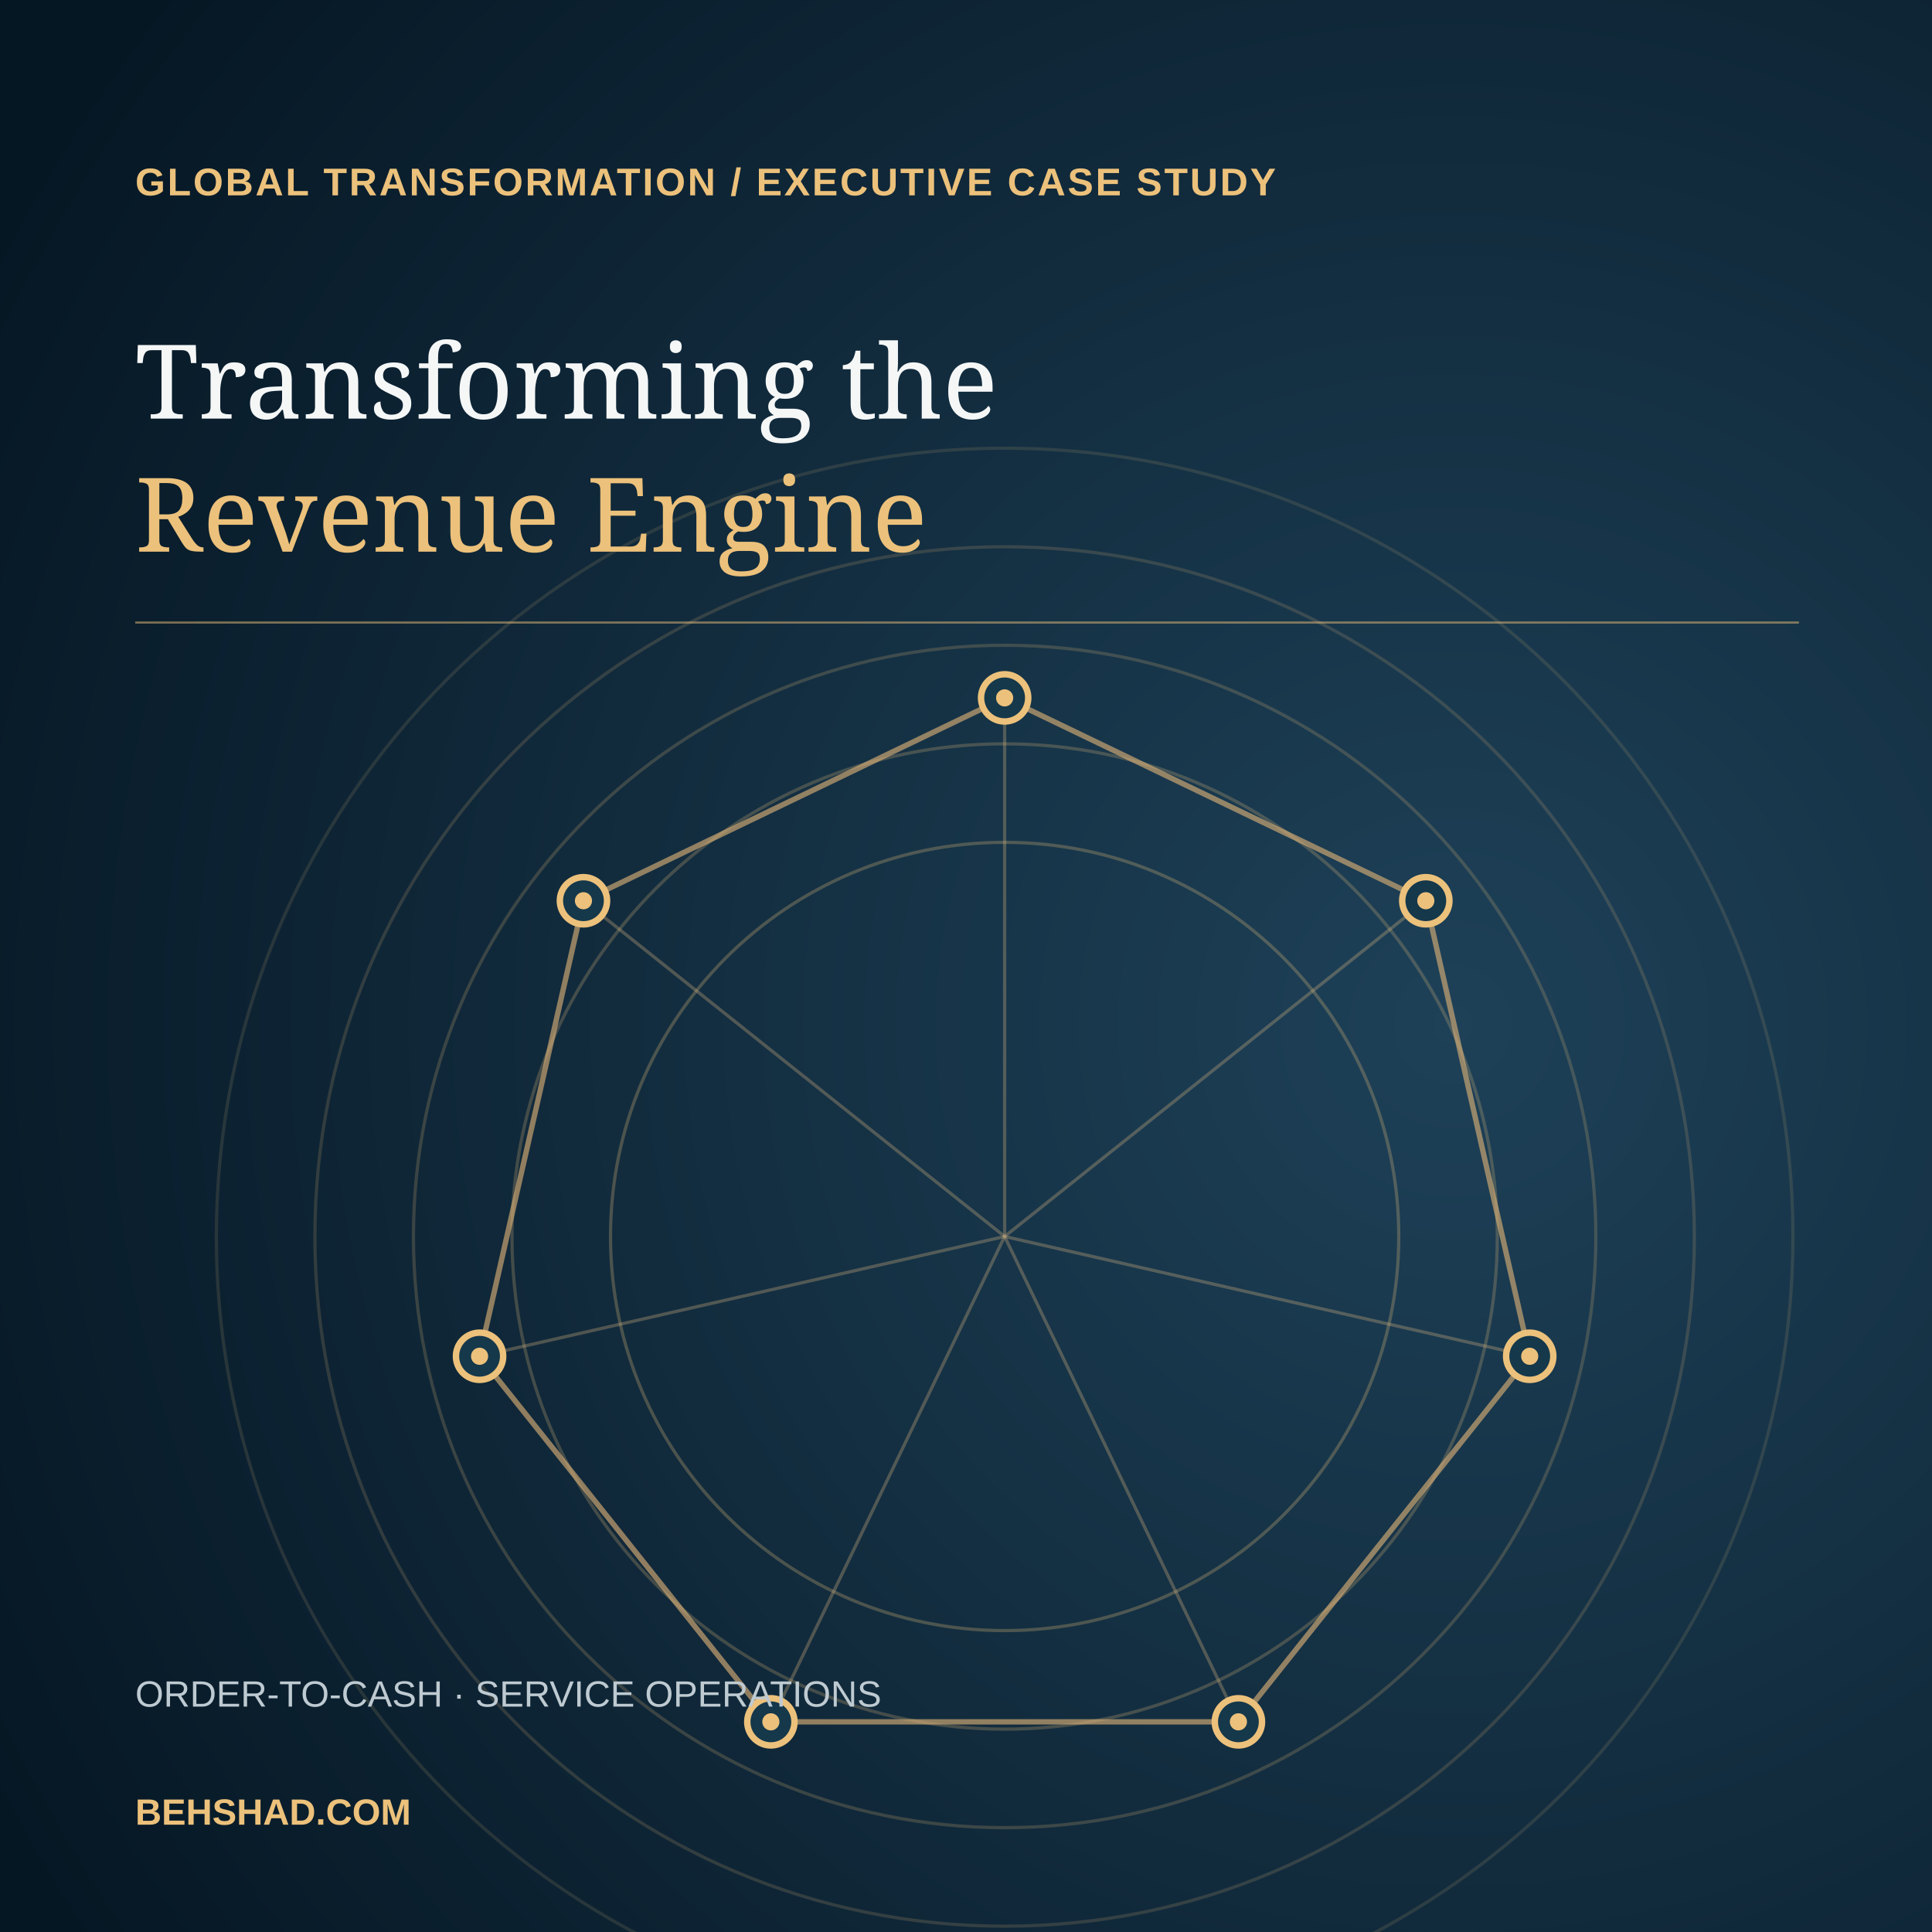
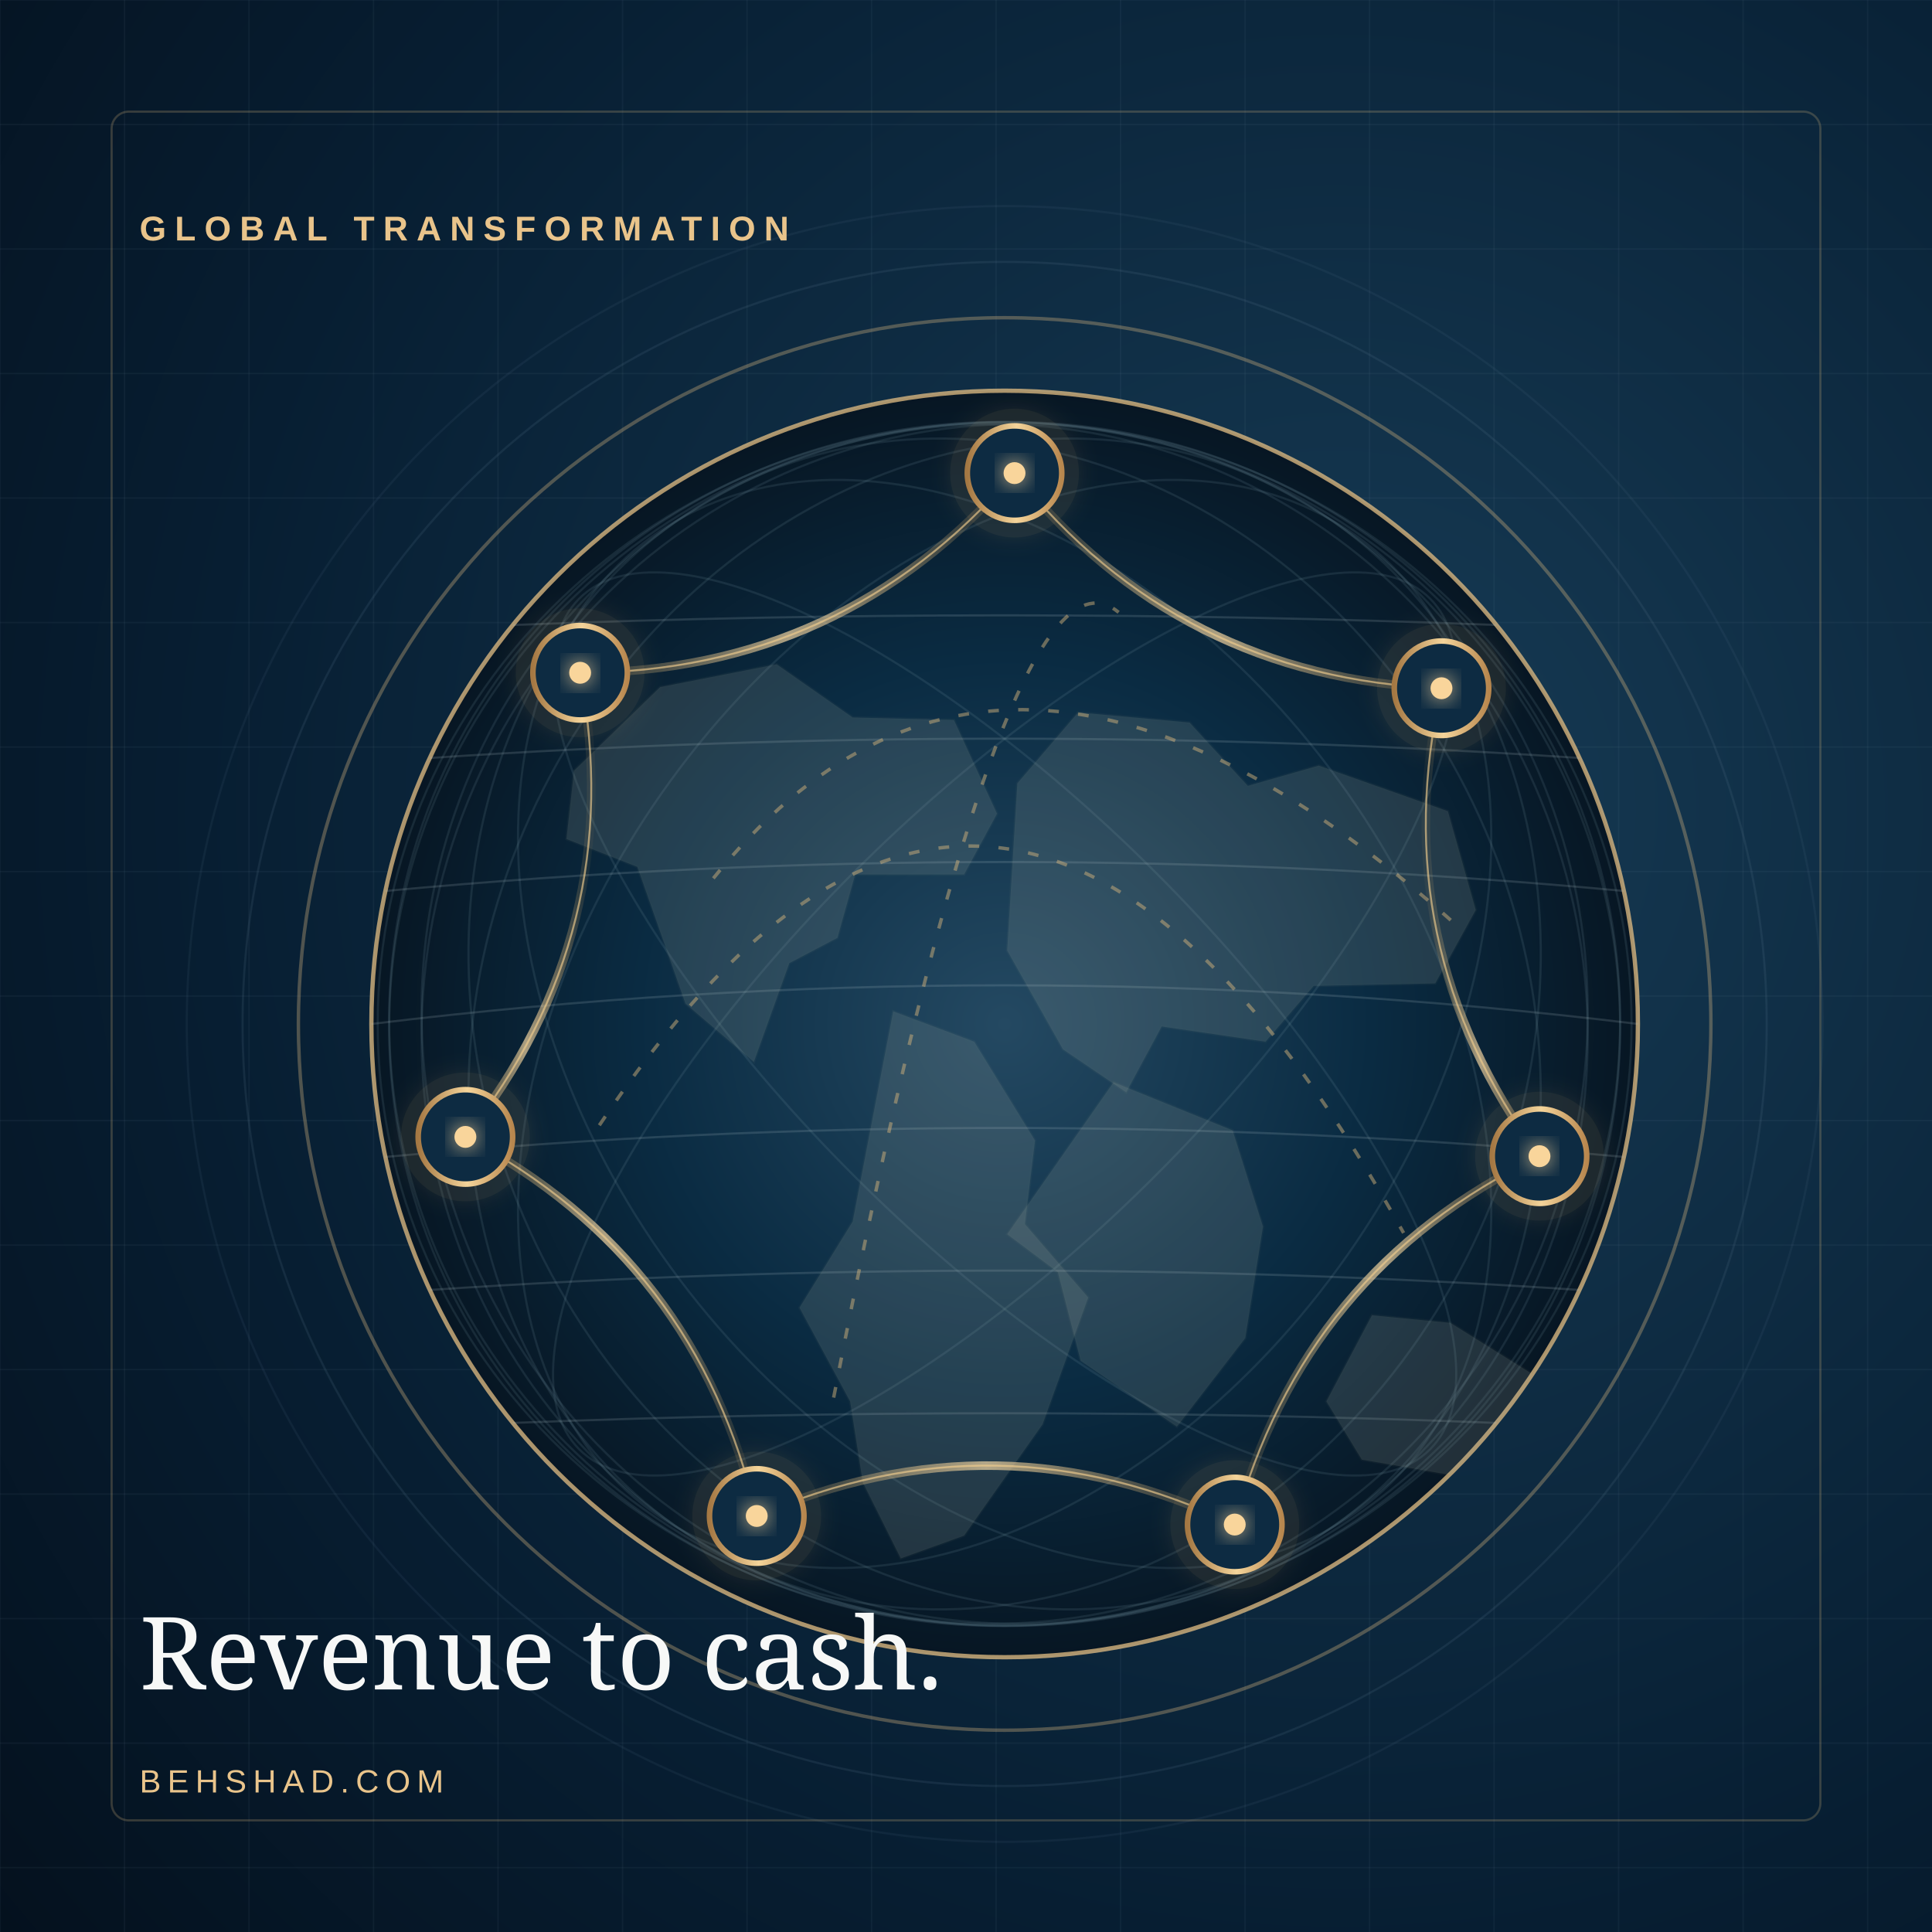
- <svg xmlns="http://www.w3.org/2000/svg" viewBox="0 0 900 900" width="900" height="900" role="img" aria-label="Transforming the Revenue Engine visual identity">
+ <svg xmlns="http://www.w3.org/2000/svg" width="900" height="900" viewBox="0 0 900 900" role="img" aria-labelledby="a b">
  <defs>
-     <radialGradient id="g" cx="75%" cy="53%" r="85%">
-       <stop stop-color="#1e4158" />
-       <stop offset="1" stop-color="#061724" />
+     <radialGradient id="bg" cx=".69" cy=".42" r=".94">
+       <stop stop-color="#173c56" />
+       <stop offset=".62" stop-color="#071e32" />
+       <stop offset="1" stop-color="#040f1b" />
    </radialGradient>
+     <radialGradient id="globe">
+       <stop stop-color="#244962" />
+       <stop offset=".58" stop-color="#0a2b42" />
+       <stop offset="1" stop-color="#071623" />
+     </radialGradient>
+     <linearGradient id="gold">
+       <stop stop-color="#a57843" />
+       <stop offset=".52" stop-color="#f4d49a" />
+       <stop offset="1" stop-color="#b8874e" />
+     </linearGradient>
+     <linearGradient id="trail">
+       <stop stop-color="#d7ab65" stop-opacity=".07" />
+       <stop offset=".48" stop-color="#f1d4a1" stop-opacity=".9" />
+       <stop offset="1" stop-color="#dfac62" stop-opacity=".07" />
+     </linearGradient>
+     <filter id="glow" x="-40%" y="-40%" width="180%" height="180%">
+       <feGaussianBlur stdDeviation="5" result="soft" />
+       <feMerge>
+         <feMergeNode in="soft" />
+         <feMergeNode in="SourceGraphic" />
+       </feMerge>
+     </filter>
+     <clipPath id="clip">
+       <circle cx="468" cy="477" r="295" />
+     </clipPath>
  </defs>
-   <rect width="900" height="900" fill="url(#g)" />
-   <circle cx="468.0" cy="576.0" r="367.2" fill="none" stroke="#ecc17b" stroke-opacity="0.130" stroke-width="1.5" />
-   <circle cx="468.0" cy="576.0" r="321.3" fill="none" stroke="#ecc17b" stroke-opacity="0.165" stroke-width="1.5" />
-   <circle cx="468.0" cy="576.0" r="275.4" fill="none" stroke="#ecc17b" stroke-opacity="0.200" stroke-width="1.5" />
-   <circle cx="468.0" cy="576.0" r="229.5" fill="none" stroke="#ecc17b" stroke-opacity="0.235" stroke-width="1.5" />
-   <circle cx="468.0" cy="576.0" r="183.6" fill="none" stroke="#ecc17b" stroke-opacity="0.270" stroke-width="1.5" />
-   <path d="M468.0 576.0 L468.0 325.1" stroke="#e3bd83" stroke-opacity=".3" stroke-width="1.5" />
-   <path d="M468.0 576.0 L664.2 419.6" stroke="#e3bd83" stroke-opacity=".3" stroke-width="1.5" />
-   <path d="M468.0 576.0 L712.6 631.8" stroke="#e3bd83" stroke-opacity=".3" stroke-width="1.5" />
-   <path d="M468.0 576.0 L576.9 802.1" stroke="#e3bd83" stroke-opacity=".3" stroke-width="1.5" />
-   <path d="M468.0 576.0 L359.1 802.1" stroke="#e3bd83" stroke-opacity=".3" stroke-width="1.5" />
-   <path d="M468.0 576.0 L223.4 631.8" stroke="#e3bd83" stroke-opacity=".3" stroke-width="1.5" />
-   <path d="M468.0 576.0 L271.8 419.6" stroke="#e3bd83" stroke-opacity=".3" stroke-width="1.5" />
-   <path d="M468.0 325.1 L664.2 419.6 L712.6 631.8 L576.9 802.1 L359.1 802.1 L223.4 631.8 L271.8 419.6 Z" stroke="#d9af76" stroke-opacity=".64" stroke-width="2.5" fill="none" />
-   <circle cx="468.0" cy="325.1" r="11" stroke="#ecc17b" stroke-width="3" fill="#15384b" />
-   <circle cx="468.0" cy="325.1" r="4" fill="#ecc17b" />
-   <circle cx="664.2" cy="419.6" r="11" stroke="#ecc17b" stroke-width="3" fill="#15384b" />
-   <circle cx="664.2" cy="419.6" r="4" fill="#ecc17b" />
-   <circle cx="712.6" cy="631.8" r="11" stroke="#ecc17b" stroke-width="3" fill="#15384b" />
-   <circle cx="712.6" cy="631.8" r="4" fill="#ecc17b" />
-   <circle cx="576.9" cy="802.1" r="11" stroke="#ecc17b" stroke-width="3" fill="#15384b" />
-   <circle cx="576.9" cy="802.1" r="4" fill="#ecc17b" />
-   <circle cx="359.1" cy="802.1" r="11" stroke="#ecc17b" stroke-width="3" fill="#15384b" />
-   <circle cx="359.1" cy="802.1" r="4" fill="#ecc17b" />
-   <circle cx="223.4" cy="631.8" r="11" stroke="#ecc17b" stroke-width="3" fill="#15384b" />
-   <circle cx="223.4" cy="631.8" r="4" fill="#ecc17b" />
-   <circle cx="271.8" cy="419.6" r="11" stroke="#ecc17b" stroke-width="3" fill="#15384b" />
-   <circle cx="271.8" cy="419.6" r="4" fill="#ecc17b" />
-   <text x="63" y="91" fill="#ecc17b" font-size="18" font-family="Arial" font-weight="bold" letter-spacing="1">GLOBAL TRANSFORMATION / EXECUTIVE CASE STUDY</text>
-   <text x="63" y="195" fill="#f5f7f7" font-size="48" font-family="Georgia">Transforming the</text>
-   <text x="63" y="257" fill="#ecc17b" font-size="48" font-family="Georgia">Revenue Engine</text>
-   <path d="M63 290 H838" stroke="#ecc17b" stroke-opacity=".5" />
-   <text x="63" y="795" fill="#becad1" font-size="17" font-family="Arial">ORDER-TO-CASH · SERVICE OPERATIONS</text>
-   <text x="63" y="850" fill="#ecc17b" font-size="17" font-family="Arial" font-weight="bold">BEHSHAD.COM</text>
+   <rect width="900" height="900" fill="url(#bg)" />
+   <path d="M0 0V900" stroke="#6c8b9c" stroke-width=".65" opacity=".085" />
+   <path d="M58 0V900" stroke="#6c8b9c" stroke-width=".65" opacity=".085" />
+   <path d="M116 0V900" stroke="#6c8b9c" stroke-width=".65" opacity=".085" />
+   <path d="M174 0V900" stroke="#6c8b9c" stroke-width=".65" opacity=".085" />
+   <path d="M232 0V900" stroke="#6c8b9c" stroke-width=".65" opacity=".085" />
+   <path d="M290 0V900" stroke="#6c8b9c" stroke-width=".65" opacity=".085" />
+   <path d="M348 0V900" stroke="#6c8b9c" stroke-width=".65" opacity=".085" />
+   <path d="M406 0V900" stroke="#6c8b9c" stroke-width=".65" opacity=".085" />
+   <path d="M464 0V900" stroke="#6c8b9c" stroke-width=".65" opacity=".085" />
+   <path d="M522 0V900" stroke="#6c8b9c" stroke-width=".65" opacity=".085" />
+   <path d="M580 0V900" stroke="#6c8b9c" stroke-width=".65" opacity=".085" />
+   <path d="M638 0V900" stroke="#6c8b9c" stroke-width=".65" opacity=".085" />
+   <path d="M696 0V900" stroke="#6c8b9c" stroke-width=".65" opacity=".085" />
+   <path d="M754 0V900" stroke="#6c8b9c" stroke-width=".65" opacity=".085" />
+   <path d="M812 0V900" stroke="#6c8b9c" stroke-width=".65" opacity=".085" />
+   <path d="M870 0V900" stroke="#6c8b9c" stroke-width=".65" opacity=".085" />
+   <path d="M0 0H900" stroke="#6c8b9c" stroke-width=".65" opacity=".085" />
+   <path d="M0 58H900" stroke="#6c8b9c" stroke-width=".65" opacity=".085" />
+   <path d="M0 116H900" stroke="#6c8b9c" stroke-width=".65" opacity=".085" />
+   <path d="M0 174H900" stroke="#6c8b9c" stroke-width=".65" opacity=".085" />
+   <path d="M0 232H900" stroke="#6c8b9c" stroke-width=".65" opacity=".085" />
+   <path d="M0 290H900" stroke="#6c8b9c" stroke-width=".65" opacity=".085" />
+   <path d="M0 348H900" stroke="#6c8b9c" stroke-width=".65" opacity=".085" />
+   <path d="M0 406H900" stroke="#6c8b9c" stroke-width=".65" opacity=".085" />
+   <path d="M0 464H900" stroke="#6c8b9c" stroke-width=".65" opacity=".085" />
+   <path d="M0 522H900" stroke="#6c8b9c" stroke-width=".65" opacity=".085" />
+   <path d="M0 580H900" stroke="#6c8b9c" stroke-width=".65" opacity=".085" />
+   <path d="M0 638H900" stroke="#6c8b9c" stroke-width=".65" opacity=".085" />
+   <path d="M0 696H900" stroke="#6c8b9c" stroke-width=".65" opacity=".085" />
+   <path d="M0 754H900" stroke="#6c8b9c" stroke-width=".65" opacity=".085" />
+   <path d="M0 812H900" stroke="#6c8b9c" stroke-width=".65" opacity=".085" />
+   <path d="M0 870H900" stroke="#6c8b9c" stroke-width=".65" opacity=".085" />
+   <circle cx="468" cy="477" r="329" fill="none" stroke="#d6b47e" stroke-width="1.6" stroke-opacity="0.35" />
+   <circle cx="468" cy="477" r="355" fill="none" stroke="#587489" stroke-width="1" stroke-opacity="0.175" />
+   <circle cx="468" cy="477" r="381" fill="none" stroke="#587489" stroke-width="1" stroke-opacity="0.117" />
+   <circle cx="468" cy="477" r="295" fill="url(#globe)" stroke="#e3bd83" stroke-opacity=".75" stroke-width="2" />
+   <g clip-path="url(#clip)">
+     <ellipse cx="468" cy="477" rx="99.64" ry="280.25" fill="none" stroke="#7a9aa7" stroke-opacity=".15" stroke-width="1" transform="rotate(-45,468,477)" />
+     <ellipse cx="468" cy="477" rx="192.509" ry="280.25" fill="none" stroke="#7a9aa7" stroke-opacity=".15" stroke-width="1" transform="rotate(-36,468,477)" />
+     <ellipse cx="468" cy="477" rx="241.168" ry="280.25" fill="none" stroke="#7a9aa7" stroke-opacity=".15" stroke-width="1" transform="rotate(-27,468,477)" />
+     <ellipse cx="468" cy="477" rx="270.619" ry="280.25" fill="none" stroke="#7a9aa7" stroke-opacity=".15" stroke-width="1" transform="rotate(-18,468,477)" />
+     <ellipse cx="468" cy="477" rx="286.842" ry="280.25" fill="none" stroke="#7a9aa7" stroke-opacity=".15" stroke-width="1" transform="rotate(-9,468,477)" />
+     <ellipse cx="468" cy="477" rx="292.05" ry="280.25" fill="none" stroke="#7a9aa7" stroke-opacity=".15" stroke-width="1" transform="rotate(0,468,477)" />
+     <ellipse cx="468" cy="477" rx="286.842" ry="280.25" fill="none" stroke="#7a9aa7" stroke-opacity=".15" stroke-width="1" transform="rotate(9,468,477)" />
+     <ellipse cx="468" cy="477" rx="270.619" ry="280.25" fill="none" stroke="#7a9aa7" stroke-opacity=".15" stroke-width="1" transform="rotate(18,468,477)" />
+     <ellipse cx="468" cy="477" rx="241.168" ry="280.25" fill="none" stroke="#7a9aa7" stroke-opacity=".15" stroke-width="1" transform="rotate(27,468,477)" />
+     <ellipse cx="468" cy="477" rx="192.509" ry="280.25" fill="none" stroke="#7a9aa7" stroke-opacity=".15" stroke-width="1" transform="rotate(36,468,477)" />
+     <ellipse cx="468" cy="477" rx="99.64" ry="280.25" fill="none" stroke="#7a9aa7" stroke-opacity=".15" stroke-width="1" transform="rotate(45,468,477)" />
+     <path d="M238.904 291.15 Q468 282.15 697.096 291.15" stroke="#b7cccf" fill="none" stroke-opacity=".17" />
+     <path d="M200.28 353.1 Q468 335.1 735.72 353.1" stroke="#b7cccf" fill="none" stroke-opacity=".17" />
+     <path d="M179.578 415.05 Q468 388.05 756.422 415.05" stroke="#b7cccf" fill="none" stroke-opacity=".17" />
+     <path d="M173 477 Q468 441 763 477" stroke="#b7cccf" fill="none" stroke-opacity=".17" />
+     <path d="M179.578 538.95 Q468 511.95 756.422 538.95" stroke="#b7cccf" fill="none" stroke-opacity=".17" />
+     <path d="M200.28 600.9 Q468 582.9 735.72 600.9" stroke="#b7cccf" fill="none" stroke-opacity=".17" />
+     <path d="M238.904 662.85 Q468 653.85 697.096 662.85" stroke="#b7cccf" fill="none" stroke-opacity=".17" />
+     <path d="M -170 -100 l 34 -33 46 -9 30 21 40 1 17 37 -13 24 -43 0 -7 25 -19 10 -14 39 -27 -23 -19 -54 -28 -11 Z" transform="translate(468,477) scale(1.18)" fill="#b4bcad" opacity=".16" stroke="#d5c59d" stroke-width="1" stroke-opacity=".22" />
+     <path d="M -44 -5 l 32 12 24 39 -4 33 25 29 -18 50 -31 44 -25 9 -15 -30 -5 -32 -20 -37 21 -34 Z" transform="translate(468,477) scale(1.18)" fill="#b4bcad" opacity=".16" stroke="#d5c59d" stroke-width="1" stroke-opacity=".22" />
+     <path d="M 5 -95 l 24 -28 44 4 23 25 28 -8 51 18 11 39 -16 29 -48 1 -19 22 -41 -6 -14 26 -25 -17 -22 -39 Z" transform="translate(468,477) scale(1.18)" fill="#b4bcad" opacity=".16" stroke="#d5c59d" stroke-width="1" stroke-opacity=".22" />
+     <path d="M 43 23 l 47 19 12 38 -7 44 -27 35 -38 -26 -9 -35 -20 -15 Z" transform="translate(468,477) scale(1.18)" fill="#b4bcad" opacity=".16" stroke="#d5c59d" stroke-width="1" stroke-opacity=".22" />
+     <path d="M 145 115 l 31 3 32 20 10 28 -25 15 -52 -9 -14 -23 Z" transform="translate(468,477) scale(1.18)" fill="#b4bcad" opacity=".16" stroke="#d5c59d" stroke-width="1" stroke-opacity=".22" />
+   </g>
+   <path d="M270.248 313.405 Q392.673 313.121 472.607 220.391" stroke="url(#trail)" stroke-width="4" fill="none" opacity=".78" />
+   <path d="M270.248 313.405 Q392.673 313.121 472.607 220.391" stroke="#f3ce8e" stroke-width=".9" fill="none" opacity=".64" />
+   <path d="M472.607 220.391 Q549.161 315.93 671.497 320.609" stroke="url(#trail)" stroke-width="4" fill="none" opacity=".78" />
+   <path d="M472.607 220.391 Q549.161 315.93 671.497 320.609" stroke="#f3ce8e" stroke-width=".9" fill="none" opacity=".64" />
+   <path d="M671.497 320.609 Q644.532 440.029 717.15 538.592" stroke="url(#trail)" stroke-width="4" fill="none" opacity=".78" />
+   <path d="M671.497 320.609 Q644.532 440.029 717.15 538.592" stroke="#f3ce8e" stroke-width=".9" fill="none" opacity=".64" />
+   <path d="M717.15 538.592 Q606.972 591.967 575.187 710.195" stroke="url(#trail)" stroke-width="4" fill="none" opacity=".78" />
+   <path d="M717.15 538.592 Q606.972 591.967 575.187 710.195" stroke="#f3ce8e" stroke-width=".9" fill="none" opacity=".64" />
+   <path d="M575.187 710.195 Q464.762 657.333 352.511 706.197" stroke="url(#trail)" stroke-width="4" fill="none" opacity=".78" />
+   <path d="M575.187 710.195 Q464.762 657.333 352.511 706.197" stroke="#f3ce8e" stroke-width=".9" fill="none" opacity=".64" />
+   <path d="M352.511 706.197 Q324.991 586.905 216.8 529.609" stroke="url(#trail)" stroke-width="4" fill="none" opacity=".78" />
+   <path d="M352.511 706.197 Q324.991 586.905 216.8 529.609" stroke="#f3ce8e" stroke-width=".9" fill="none" opacity=".64" />
+   <path d="M216.8 529.609 Q292.909 433.716 270.248 313.405" stroke="url(#trail)" stroke-width="4" fill="none" opacity=".78" />
+   <path d="M216.8 529.609 Q292.909 433.716 270.248 313.405" stroke="#f3ce8e" stroke-width=".9" fill="none" opacity=".64" />
+   <circle cx="270.248" cy="313.405" r="30" fill="#f0bf76" opacity=".1" filter="url(#glow)" />
+   <circle cx="270.248" cy="313.405" r="22" fill="#0d2b42" stroke="url(#gold)" stroke-width="2.6" />
+   <circle cx="270.248" cy="313.405" r="5.1" fill="#f9d59b" filter="url(#glow)" />
+   <circle cx="472.607" cy="220.391" r="30" fill="#f0bf76" opacity=".1" filter="url(#glow)" />
+   <circle cx="472.607" cy="220.391" r="22" fill="#0d2b42" stroke="url(#gold)" stroke-width="2.6" />
+   <circle cx="472.607" cy="220.391" r="5.1" fill="#f9d59b" filter="url(#glow)" />
+   <circle cx="671.497" cy="320.609" r="30" fill="#f0bf76" opacity=".1" filter="url(#glow)" />
+   <circle cx="671.497" cy="320.609" r="22" fill="#0d2b42" stroke="url(#gold)" stroke-width="2.6" />
+   <circle cx="671.497" cy="320.609" r="5.1" fill="#f9d59b" filter="url(#glow)" />
+   <circle cx="717.15" cy="538.592" r="30" fill="#f0bf76" opacity=".1" filter="url(#glow)" />
+   <circle cx="717.15" cy="538.592" r="22" fill="#0d2b42" stroke="url(#gold)" stroke-width="2.6" />
+   <circle cx="717.15" cy="538.592" r="5.1" fill="#f9d59b" filter="url(#glow)" />
+   <circle cx="575.187" cy="710.195" r="30" fill="#f0bf76" opacity=".1" filter="url(#glow)" />
+   <circle cx="575.187" cy="710.195" r="22" fill="#0d2b42" stroke="url(#gold)" stroke-width="2.6" />
+   <circle cx="575.187" cy="710.195" r="5.1" fill="#f9d59b" filter="url(#glow)" />
+   <circle cx="352.511" cy="706.197" r="30" fill="#f0bf76" opacity=".1" filter="url(#glow)" />
+   <circle cx="352.511" cy="706.197" r="22" fill="#0d2b42" stroke="url(#gold)" stroke-width="2.6" />
+   <circle cx="352.511" cy="706.197" r="5.1" fill="#f9d59b" filter="url(#glow)" />
+   <circle cx="216.8" cy="529.609" r="30" fill="#f0bf76" opacity=".1" filter="url(#glow)" />
+   <circle cx="216.8" cy="529.609" r="22" fill="#0d2b42" stroke="url(#gold)" stroke-width="2.6" />
+   <circle cx="216.8" cy="529.609" r="5.1" fill="#f9d59b" filter="url(#glow)" />
+   <path d="M332.3 409.15 Q468 241 680.4 432.75" stroke="#d6b47b" stroke-width="1.6" fill="none" opacity=".48" stroke-dasharray="5 9" />
+   <path d="M279.2 524.2 Q468 241 653.85 574.35" stroke="#d6b47b" stroke-width="1.6" fill="none" opacity=".48" stroke-dasharray="5 9" />
+   <path d="M388.35 651.05 Q468 241 521.1 285.25" stroke="#d6b47b" stroke-width="1.6" fill="none" opacity=".48" stroke-dasharray="5 9" />
+   <rect x="52" y="52" width="796" height="796" rx="8" stroke="#d7b37c" stroke-opacity=".24" fill="none" />
+   <text x="65" y="112" font-family="Arial" letter-spacing="4" font-size="16" fill="#e9c48b" font-weight="bold">GLOBAL TRANSFORMATION</text>
+   <text x="65" y="787" font-family="Georgia" font-size="47" fill="#f7f8f7">Revenue to cash.</text>
+   <text x="65" y="835" font-family="Arial" letter-spacing="3" font-size="15" fill="#e9c48b">BEHSHAD.COM</text>
</svg>
